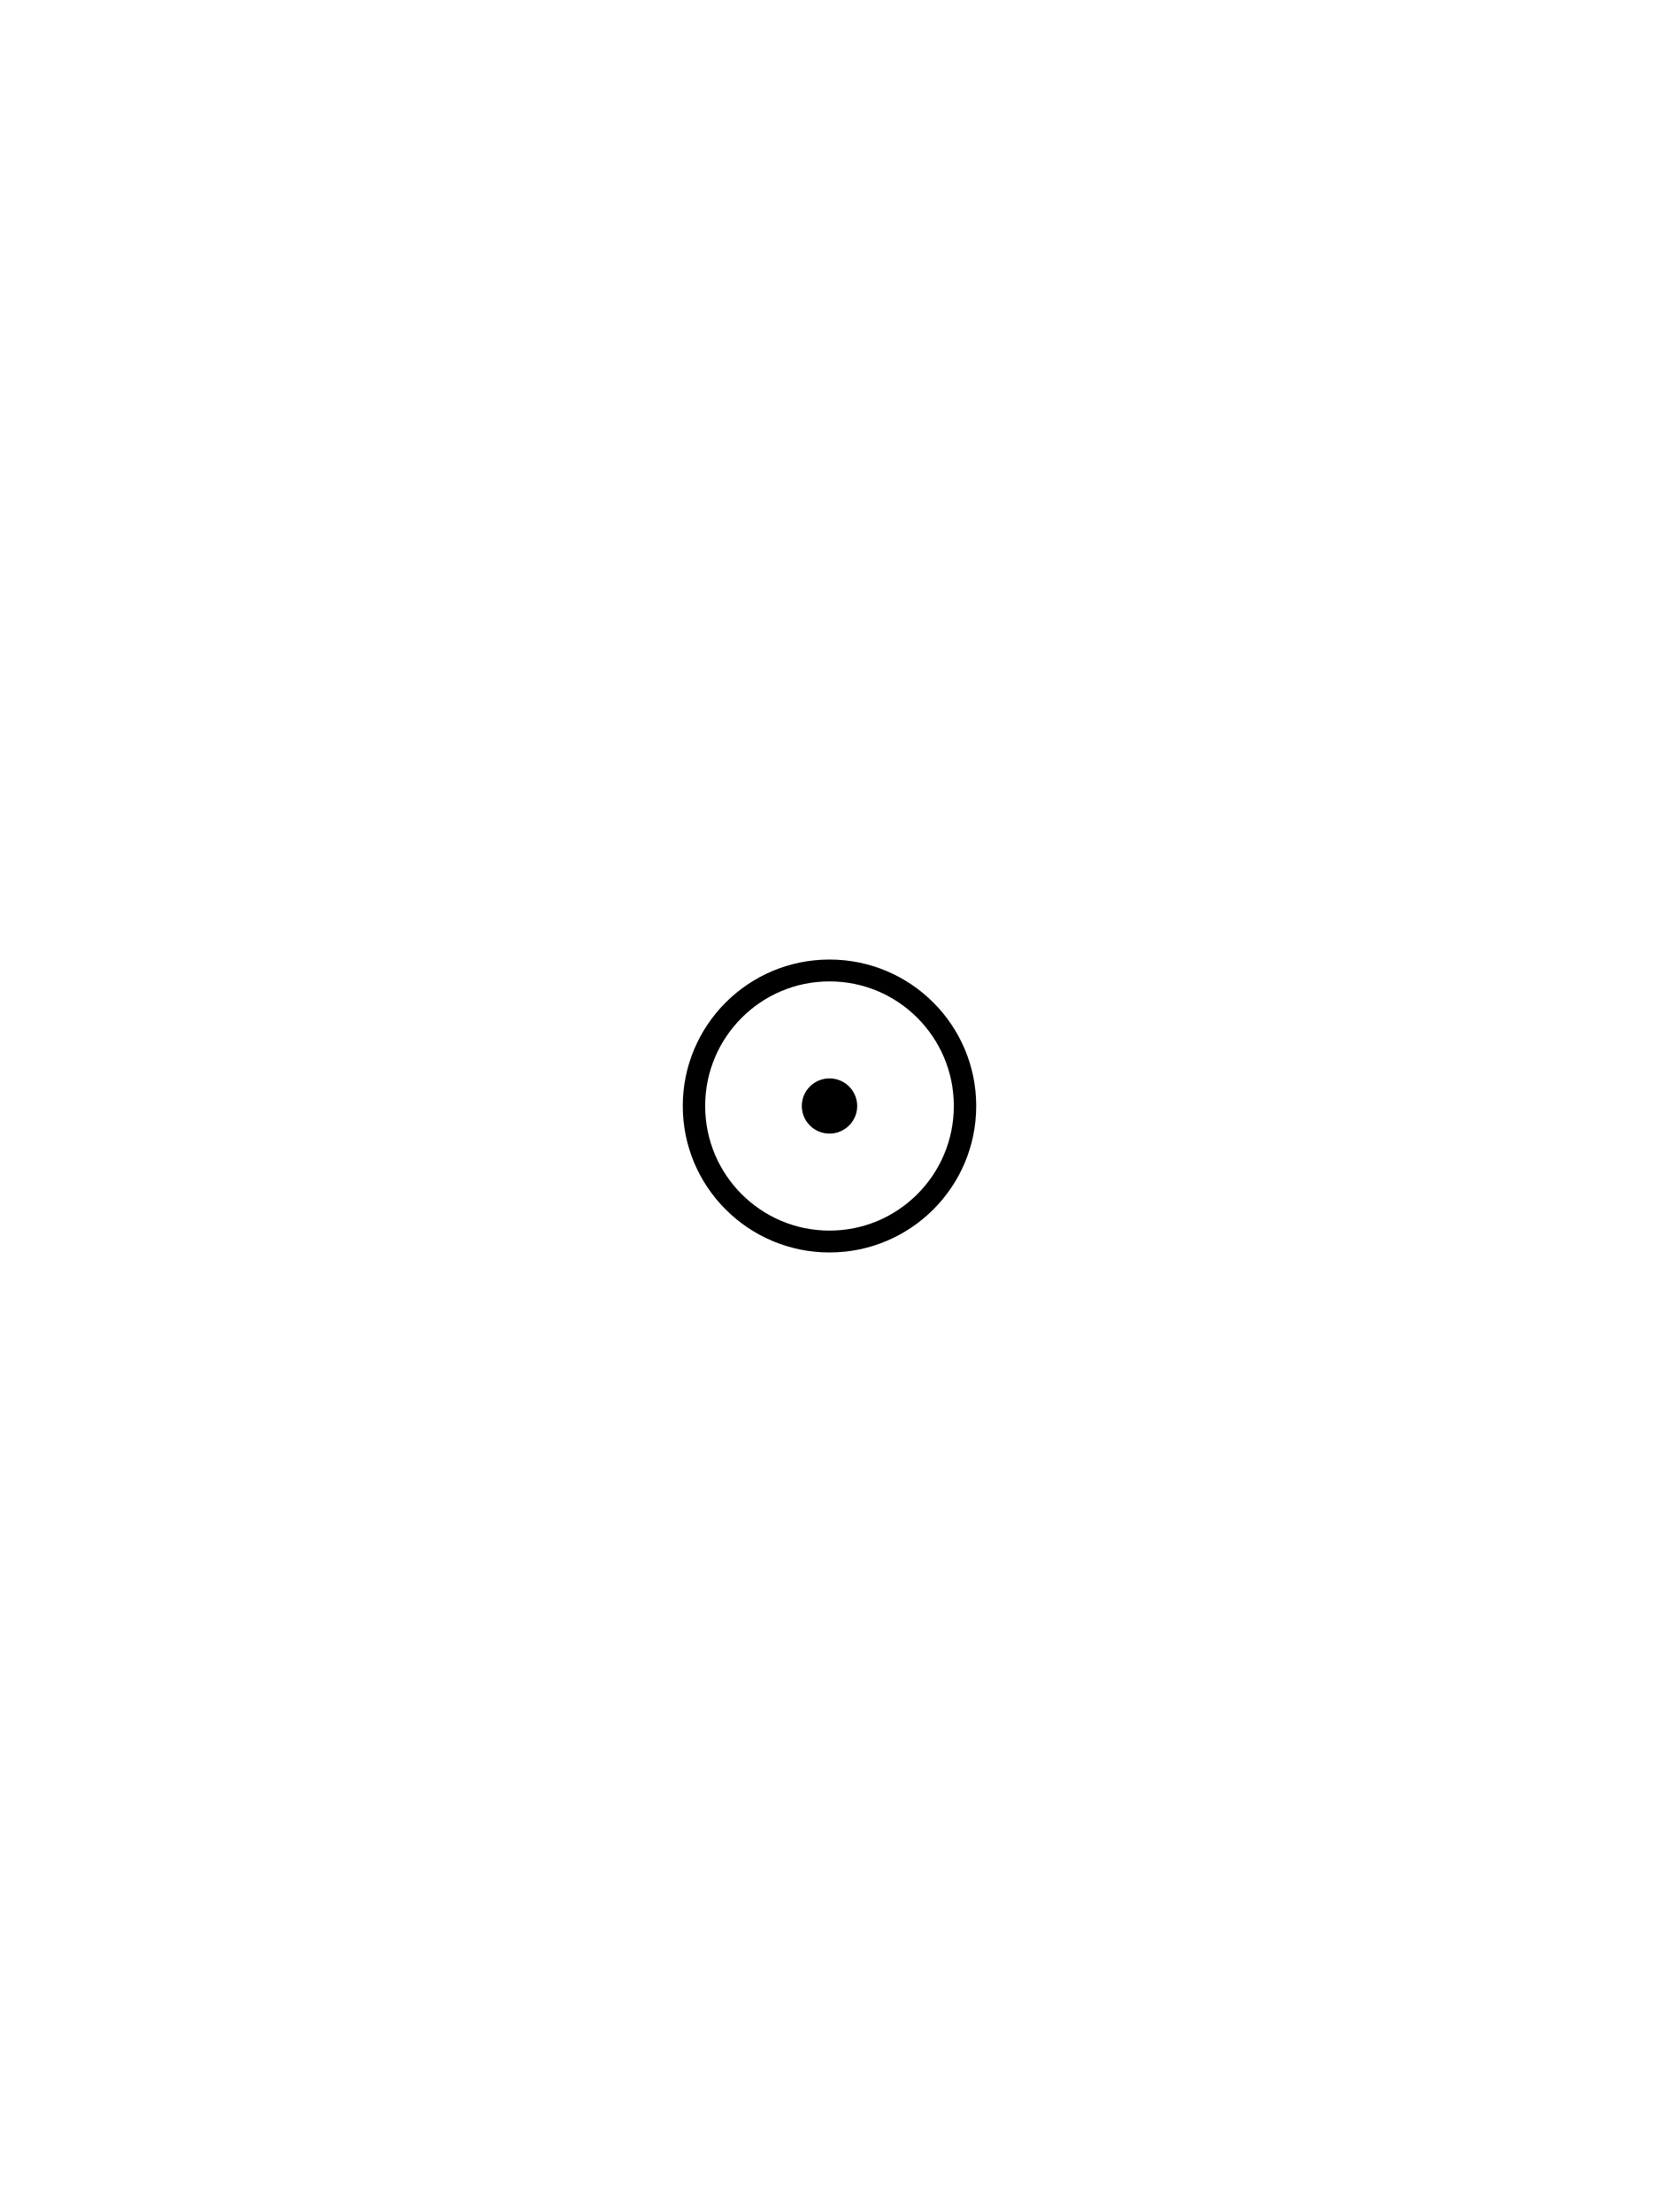
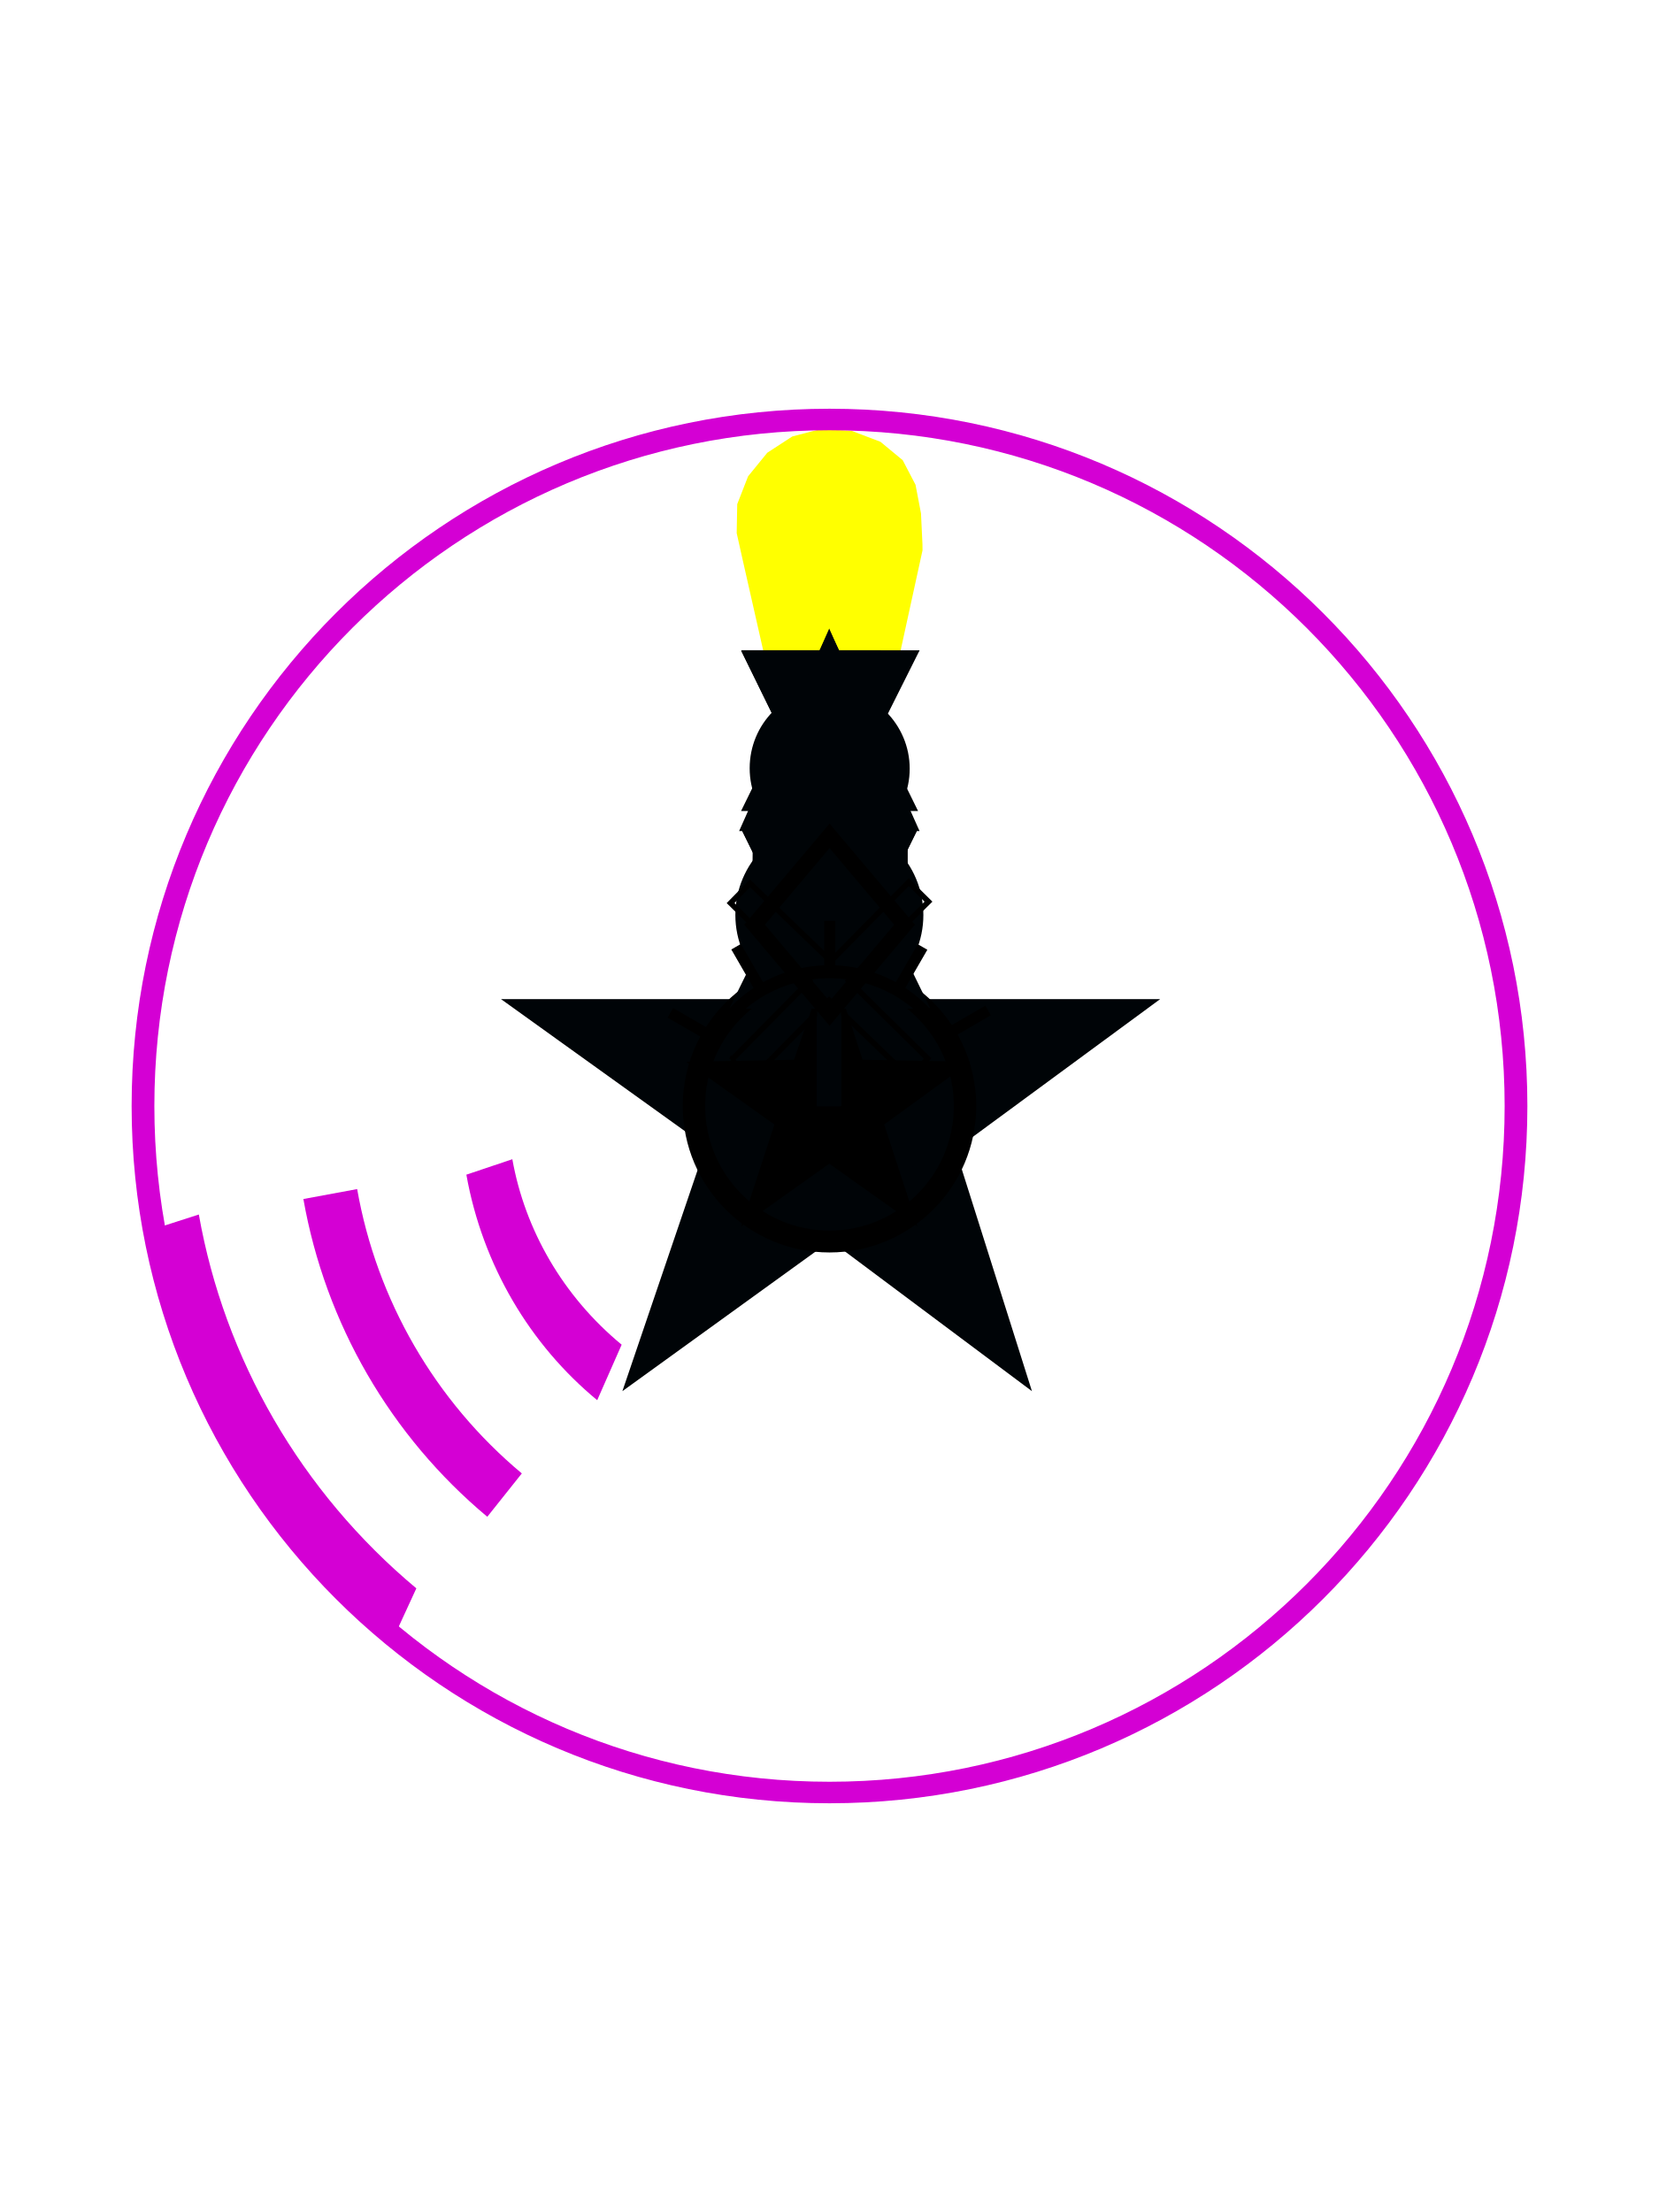
<svg xmlns="http://www.w3.org/2000/svg" version="1.0" width="300" height="400" id="svg2" style="display:inline">
  <defs id="defs4">
    </defs>
-   <g id="layer4" style="display:none" transform="translate(0,80)">
+   <g id="layer4" style="display:inline" transform="translate(0,80)">
    <g id="g2992" transform="matrix(-0.4648343,0.5885823,-0.5885823,-0.4648343,318.5509,100.2296)">
      <path style="fill:#ffff00;fill-opacity:1;fill-rule:evenodd;stroke:none" id="path28209" d="m 131.601,181.312 -61.628,76.308 -4.53,5.578 -5.557,4.224 -6.899,2.109 -7.322,-0.11 -6.812,-2.296 -5.747,-4.337 -4.201,-6.087 -2.225,-7.051 0.157,-6.975 2.733,-6.09 4.595,-5.308 5.594,-4.868 1.174,-0.946 90.671,-44.15 z m 28.001,-25.261 c 2.197,-0.22 4.158,1.385 4.378,3.582 0.22,2.197 -1.385,4.158 -3.582,4.378 -2.197,0.22 -4.158,-1.385 -4.378,-3.582 -0.22,-2.197 1.385,-4.158 3.582,-4.378 z" />
    </g>
  </g>
-   <g id="layer1" style="display:none" transform="translate(0,40)">
+   <g id="layer1" style="display:inline" transform="translate(0,40)">
    <g id="g4222" transform="translate(-0.00768486,10.41785)">
      <path style="fill:#000407;fill-opacity:1;fill-rule:evenodd;stroke:none" id="path12984" d="m 112.555,201.148 15.073,-44.316 -37.03,-26.581 45.175,0 14.431,-43.713 13.812,43.713 45.794,0 -37.007,27.206 13.812,43.69 -36.41,-27.206 -37.649,27.206 z m 49.878,-51.086 c 0,6.905 -5.553,12.508 -12.395,12.508 -6.842,0 -12.395,-5.604 -12.395,-12.508 0,-6.905 5.553,-12.509 12.395,-12.509 6.842,0 12.395,5.604 12.395,12.509 z" />
      <g style="display:inline" id="g2831" transform="translate(-9.940159,0.05198145)">
        <g style="display:inline" id="g2992-7" transform="translate(-0.04412785,-10.06011)" />
        <g style="display:inline" id="g2936-9" transform="translate(-0.04730863,-10.02019)" />
      </g>
    </g>
  </g>
-   <g id="layer2" style="display:none" transform="translate(0,40)">
+   <g id="layer2" style="display:inline" transform="translate(0,40)">
    <g id="g4347" transform="translate(-0.01574886,9.993799)">
      <g style="display:inline" id="g2831-0" transform="translate(-9.940159,0.05198145)">
        <g style="display:inline" id="g2992-3" transform="translate(-0.04412785,-10.06011)" />
        <g style="display:inline" id="g2936-99" transform="translate(-0.04730863,-10.02019)" />
      </g>
      <g transform="translate(0.09264766,0.03344801)" id="g2901">
        <path d="m 128.831,178.589 8.512,-24.8 -20.912,-14.875 25.512,0 8.15,-24.462 7.8,24.462 25.862,0 -20.9,15.225 7.8,24.45 -20.563,-15.225 -21.262,15.225 z M 157,150 c 0,3.864 -3.136,7 -7,7 -3.864,0 -7,-3.136 -7,-7 0,-3.864 3.136,-7 7,-7 3.864,0 7,3.136 7,7 z" id="path12984-3" style="fill:#000407;fill-opacity:1;fill-rule:evenodd;stroke:none" />
      </g>
    </g>
  </g>
-   <g id="layer13" style="display:none" transform="translate(0,40)">
+   <g id="layer13" style="display:inline" transform="translate(0,40)">
    <g id="g4470" transform="translate(-0.01107886,9.98092)" style="fill:#000000;fill-opacity:1">
      <g style="fill:#000000;fill-opacity:1;display:inline" id="g2831-04" transform="translate(-9.940159,0.05198145)">
        <g style="fill:#000000;fill-opacity:1;display:inline" id="g2992-6" transform="translate(-0.04412785,-10.06011)" />
        <g style="fill:#000000;fill-opacity:1;display:inline" id="g2936-3" transform="translate(-0.04730863,-10.02019)" />
      </g>
      <g transform="translate(-0.4831045,0.2774708)" id="g3843" style="fill:#000000;fill-opacity:1">
        <path d="m 134.519,171.501 6.013,-18.413 -15.938,-11.338 19.488,-0.375 6.375,-18.413 6.025,18.413 19.488,0.375 -15.587,11.338 6.025,18.413 -15.95,-11.325 -15.938,11.325 z" id="path10972" style="fill:#000000;fill-opacity:1;stroke:none" />
      </g>
    </g>
  </g>
  <g transform="translate(0,40)" style="display:inline" id="g28337">
-     <path style="fill:none;stroke:#000000;stroke-opacity:1;stroke-width:4.061;stroke-miterlimit:4;stroke-dasharray:none" id="path28351" d="m 175.476,199.226 a 24.583,25.179 0 1 1 -49.167,0 24.583,25.179 0 1 1 49.167,0 z" transform="matrix(0.996914,0,0,0.9733463,-0.4271996,-33.91609)" />
-     <path style="fill:#000000;fill-opacity:1;stroke:#000000;stroke-opacity:1" id="path28593" d="m 157.5,201.726 a 6.964,7.321 0 1 1 -13.929,0 6.964,7.321 0 1 1 13.929,0 z" transform="matrix(0.6709664,0,0,0.6382363,48.99559,31.25102)" />
+     <path style="fill:none;stroke:#000000;stroke-opacity:1;stroke-width:4.061;stroke-miterlimit:4;stroke-dasharray:none" id="path28351" d="m 175.476,199.226 c 0,13.906 -11.006,25.179 -24.583,25.179 -13.577,0 -24.583,-11.273 -24.583,-25.179 0,-13.906 11.006,-25.179 24.583,-25.179 13.577,0 24.583,11.273 24.583,25.179 z" transform="matrix(0.996914,0,0,0.9733463,-0.4271996,-33.91609)" />
+     <path style="fill:#000000;fill-opacity:1;stroke:#000000;stroke-opacity:1" id="path28593" d="m 157.5,201.726 c 0,4.044 -3.118,7.321 -6.964,7.321 -3.846,0 -6.964,-3.278 -6.964,-7.321 0,-4.044 3.118,-7.321 6.964,-7.321 3.846,0 6.964,3.278 6.964,7.321 z" transform="matrix(0.6709664,0,0,0.6382363,48.99559,31.25102)" />
  </g>
-   <g id="layer5" style="display:none" transform="translate(0,60)">
+   <g id="layer5" style="display:inline" transform="translate(0,60)">
    <path style="fill:#000407;fill-opacity:1;fill-rule:evenodd;stroke:none" id="path27763-2" d="m 149.94,89.795 -16.278,32.6 32.591,0.002 -16.313,-32.602 0,3e-5 z m -16.282,0.485 16.292,-36.618 16.331,36.616 -32.623,0.001 0,-3e-5 z" />
    <g style="display:inline" id="g2936" transform="translate(-10.17633,53.71489)">
      <path transform="translate(-40,-40)" style="fill:#000407;fill-opacity:1;fill-rule:evenodd;stroke:none" id="path2558-0" d="m 197.875,108.625 0,17.719 4.25,0 0,-17.719 -4.25,0 z" />
    </g>
  </g>
-   <g id="layer6" style="display:none" transform="translate(0,60)">
+   <g id="layer6" style="display:inline" transform="translate(0,60)">
    <path style="fill:#000407;fill-opacity:1;fill-rule:evenodd;stroke:none" id="path27763-3" d="m 134.035,57.574 15.947,32.593 16.318,-32.58 -32.265,-0.013 z m 15.951,32.15 -16.278,32.6 32.591,0.002 -16.313,-32.602 0,3e-5 z" />
    <g style="display:inline" transform="translate(-10.05221,53.64395)" id="g2866">
      <path d="m 197.875,108.625 0,17.719 4.25,0 0,-17.719 -4.25,0 z" id="path2868" style="fill:#000407;fill-opacity:1;fill-rule:evenodd;stroke:none" transform="translate(-40,-40)" />
    </g>
  </g>
-   <g id="layer7" style="display:none" transform="translate(0,60)">
+   <g id="layer7" style="display:inline" transform="translate(0,60)">
    <path style="fill:#000407;fill-opacity:1;fill-rule:evenodd;stroke:none" id="path27763-0" d="m 149.983,122.394 -15.955,-32.597 32.007,0.003 -16.051,32.594 z m -0.004,-32.17 -15.965,-32.553 32.031,0.014 -16.067,32.54 z" />
    <g style="display:inline" id="g2872" transform="translate(-10.09279,53.6527)">
      <path transform="translate(-40,-40)" style="fill:#000407;fill-opacity:1;fill-rule:evenodd;stroke:none" id="path2874" d="m 197.875,108.625 0,17.719 4.25,0 0,-17.719 -4.25,0 z" />
    </g>
  </g>
-   <g id="layer8" style="display:none" transform="translate(0,60)">
+   <g id="layer8" style="display:inline" transform="translate(0,60)">
    <path style="fill:#000407;fill-opacity:1;fill-rule:evenodd;stroke:none" id="path27763-9" d="m 150.047,122.345 -16.111,-32.597 32.069,0.003 -15.958,32.594 z m -16.037,-35.692 15.977,-32.59 16.031,32.597 -32.008,-0.007 0,4e-5 z" />
    <g style="display:inline" transform="translate(-10.08304,53.6527)" id="g2878">
      <path d="m 197.875,108.625 0,17.719 4.25,0 0,-17.719 -4.25,0 z" id="path2880" style="fill:#000407;fill-opacity:1;fill-rule:evenodd;stroke:none" transform="translate(-40,-40)" />
    </g>
  </g>
-   <g id="layer9" style="display:none" transform="translate(0,60)">
+   <g id="layer9" style="display:inline" transform="translate(0,60)">
    <path style="fill:#000407;fill-opacity:1;fill-rule:evenodd;stroke:none" id="path4179" d="m 150.119,85.275 -18.169,36.964 36.219,-0.004 -18.006,-36.96 -0.044,4.5e-4 z m -0.025,10.443 11.117,21.535 -22.19,-0.069 11.073,-21.466 z" />
    <g style="display:inline" id="g2884" transform="translate(-10.06169,53.6527)">
      <path transform="translate(-40,-40)" style="fill:#000407;fill-opacity:1;fill-rule:evenodd;stroke:none" id="path2886" d="m 197.875,108.625 0,17.719 4.25,0 0,-17.719 -4.25,0 z" />
    </g>
  </g>
-   <g id="layer10" style="display:none" transform="translate(0,60)">
+   <g id="layer10" style="display:inline" transform="translate(0,60)">
    <path style="fill:#000407;fill-opacity:1;fill-rule:evenodd;stroke:none" id="path2520-0" d="m 136.178,87.207 -0.375,35.062 28.344,0 0,-35.062 -27.969,0 z m 4.938,4.594 18.042,-0.044 0.065,25.5 -18.282,0.044 0.176,-25.5 z" />
    <g style="display:inline" transform="translate(-10.02084,53.6527)" id="g2890">
      <path d="m 197.875,108.625 0,17.719 4.25,0 0,-17.719 -4.25,0 z" id="path2892" style="fill:#000407;fill-opacity:1;fill-rule:evenodd;stroke:none" transform="translate(-40,-40)" />
    </g>
  </g>
-   <g id="layer11" style="display:none" transform="translate(0,60)">
+   <g id="layer11" style="display:inline" transform="translate(0,60)">
    <g id="g3206" transform="translate(-12.50131,111.822)">
      <path style="fill:#000407;fill-opacity:1;fill-rule:evenodd;stroke:none" id="path13269" d="m 162.477,-23.367 c -9.357,0 -17,7.643 -17,17 0,9.357 7.643,17 17,17 9.357,0 17,-7.643 17,-17 0,-9.357 -7.643,-17 -17,-17 z m 0,5 c 6.651,0 12,5.349 12,12 0,6.651 -5.349,12 -12,12 -6.651,0 -12,-5.349 -12,-12 0,-6.651 5.349,-12 12,-12 z" />
    </g>
    <g style="display:inline" id="g2896" transform="translate(-10.11413,53.63318)">
      <path transform="translate(-40,-40)" style="fill:#000407;fill-opacity:1;fill-rule:evenodd;stroke:none" id="path2898" d="m 197.875,108.625 0,17.719 4.25,0 0,-17.719 -4.25,0 z" />
    </g>
  </g>
-   <g id="layer12" style="display:none" transform="translate(0,60)">
+   <g id="layer12" style="display:inline" transform="translate(0,60)">
    <path style="fill:#000407;fill-opacity:1;fill-rule:evenodd;stroke:none" id="path27763" d="m 164.502,79 c 0,8.004 -6.48,14.456 -14.484,14.456 -8.004,0 -14.454,-6.527 -14.454,-14.531 0,-8.004 6.392,-14.5 14.396,-14.5 8.004,0 14.542,6.571 14.542,14.575 z m 0.018,28.925 c 0,8.004 -6.496,14.5 -14.5,14.5 -8.004,0 -14.5,-6.496 -14.5,-14.5 0,-8.004 6.496,-14.5 14.5,-14.5 8.004,0 14.5,6.496 14.5,14.5 z" />
    <g style="display:inline" transform="translate(-10.05194,53.63318)" id="g2902">
      <path d="m 197.875,108.625 0,17.719 4.25,0 0,-17.719 -4.25,0 z" id="path2904" style="fill:#000407;fill-opacity:1;fill-rule:evenodd;stroke:none" transform="translate(-40,-40)" />
    </g>
  </g>
-   <g id="layer3" style="display:none" transform="translate(0,60)">
+   <g id="layer3" style="display:inline" transform="translate(0,60)">
    <g style="fill:none;display:inline" id="layer11-3" transform="matrix(0.9999756,-0.00698126,0.00698126,0.9999756,23.06453,93.39821)">
      <g transform="translate(0.07504381,0.00169189)" id="g3002" style="fill:none">
        <g id="layer8-0" style="fill:none;display:inline" transform="translate(0,-20)" />
        <g id="layer9-2" transform="translate(0,20)" style="fill:none;display:none">
          <g style="fill:none;display:inline" id="g3395" transform="translate(-0.03261583,-10.01229)">
            <g transform="translate(0,40)" style="fill:none;display:inline" id="layer3-2" />
            <g transform="translate(0,40)" style="fill:none;display:none" id="layer1-7">
              <g transform="translate(0.05305884,-19.89753)" id="g2870-3" style="fill:none">
                <path d="m 237.075,81.894 -5.594,16.719 4.031,1.312 5.594,-16.688 -4.031,-1.344 z m -14.481,-8.4 0,0 z m 9.125,-2.487 0,0 z" id="path27763-3-7" style="fill:none;stroke:none" transform="translate(-40,-40)" />
              </g>
            </g>
            <g transform="translate(0,40)" style="fill:none;display:none" id="layer2-9">
              <g transform="translate(-1.12511,-16.4856)" id="g2916-0" style="fill:none">
                <path d="m 258.131,85.069 -6.2,-40.575 -29.338,29 35.538,11.575 z m -6.2,-6.838 -20.212,-7.225 16.65,-16.75 3.562,23.975 z" id="path27763-0-2" style="fill:none;stroke:none" transform="translate(-40,-40)" />
              </g>
            </g>
            <g transform="translate(0,40)" style="fill:none;display:none" id="layer4-3">
              <g transform="translate(-1.00063,-16.73868)" id="g2972-9" style="fill:none">
                <path d="m 194.481,164.581 0,0 z m 6.031,4.219 0,0 z m 63.775,-118.887 -26.425,-8.787 -11.575,33.787 26.425,8.637 11.575,-33.637 z m -6.062,3.612 -8.012,23.975 -17.087,-6.2 8.012,-23.975 17.087,6.2 z" id="path27763-8-9" style="fill:none;stroke:none" transform="translate(-40,-40)" />
              </g>
            </g>
            <g transform="translate(0,40)" style="fill:none;display:inline" id="layer7-7">
              <g transform="translate(0.01692762,-20.00346)" id="g3019-0" style="fill:none">
                <path d="m 131.601,181.312 -61.628,76.308 -4.53,5.578 -5.557,4.224 -6.899,2.109 -7.322,-0.11 -6.812,-2.296 -5.747,-4.337 -4.201,-6.087 -2.225,-7.051 0.157,-6.975 2.733,-6.09 4.595,-5.308 5.594,-4.868 1.174,-0.946 90.671,-44.15 z m 28.001,-25.261 c 2.197,-0.22 4.158,1.385 4.378,3.582 0.22,2.197 -1.385,4.158 -3.582,4.378 -2.197,0.22 -4.158,-1.385 -4.378,-3.582 -0.22,-2.197 1.385,-4.158 3.582,-4.378 z" id="path28209-3" style="fill:none;stroke:none" />
              </g>
            </g>
            <g transform="translate(0,40)" style="fill:none;display:none" id="layer5-9">
              <g transform="translate(-1.272614,-15.88629)" id="g3094-8" style="fill:none">
                <path d="m 206,5.688 c -9.357,0 -17,7.643 -17,17 0,9.357 7.643,17 17,17 9.357,0 17,-7.643 17,-17 0,-9.357 -7.643,-17 -17,-17 z m 0,5 c 6.651,0 12,5.349 12,12 0,6.651 -5.349,12 -12,12 -6.651,0 -12,-5.349 -12,-12 0,-6.651 5.349,-12 12,-12 z" id="path13269-3-6" style="fill:none;stroke:none" />
              </g>
            </g>
            <g transform="translate(0,40)" style="fill:none;display:none" id="layer6-5">
              <path d="m 217.839,9.161 c 0,8.004 -6.496,14.5 -14.5,14.5 -8.004,0 -14.5,-6.496 -14.5,-14.5 0,-8.004 6.496,-14.5 14.5,-14.5 8.004,0 14.5,6.496 14.5,14.5 z" id="path27763-02-7" style="fill:none;stroke:none" />
              <path d="m 227.316,-17.936 c 0,8.004 -6.496,14.5 -14.5,14.5 -8.004,0 -14.5,-6.496 -14.5,-14.5 0,-8.004 6.496,-14.5 14.5,-14.5 8.004,0 14.5,6.496 14.5,14.5 z" id="path27763-9-6" style="fill:none;stroke:none" />
            </g>
            <g transform="translate(0,40)" id="g3674-2" style="fill:none;display:none">
              <path d="m 191.54,38.594 -6.531,-2.094 -30.469,68.063 -29.781,32.594 -7.781,0 -0.125,5.656 31.062,0 c 1.287,5.533 6.233,9.656 12.156,9.656 5.925,0 10.871,-4.121 12.156,-9.656 l 24.125,0 0,-5.656 -7.781,0 -2.469,-22.344 16.625,-72.625 -7.156,-2.281 -4.031,-1.312 z m -2.281,6.406 4.969,1.781 -15.219,68.031 2.469,22.344 -9.25,0 c -1.283,-5.54 -6.229,-9.688 -12.156,-9.688 -5.926,0 -10.872,4.151 -12.156,9.688 l -13.594,0 26.25,-28.375 28.688,-63.781 z m -21.7,94.981 c 0,4.14 -3.36,7.5 -7.5,7.5 -4.14,0 -7.5,-3.36 -7.5,-7.5 0,-4.14 3.36,-7.5 7.5,-7.5 4.14,0 7.5,3.36 7.5,7.5 z" id="path3676-7" style="fill:none;stroke:none;display:inline" />
              <path id="path3678-0" d="m 191.657,45.835 -27.913,82.17 0.606,0.256 27.76,-82.265 -0.453,-0.16 z" style="fill:none;stroke:none" />
            </g>
            <g transform="translate(0,40)" id="g3660-3" style="fill:none;display:none">
              <path d="m 191.54,38.594 -6.531,-2.094 -30.469,68.063 -29.781,32.594 -7.781,0 -0.125,5.656 31.062,0 c 1.287,5.533 6.233,9.656 12.156,9.656 5.925,0 10.871,-4.121 12.156,-9.656 l 24.125,0 0,-5.656 -7.781,0 -2.469,-22.344 16.625,-72.625 -7.156,-2.281 -4.031,-1.312 z m -2.281,6.406 4.969,1.781 -15.219,68.031 2.469,22.344 -9.25,0 c -1.283,-5.54 -6.229,-9.688 -12.156,-9.688 -5.926,0 -10.872,4.151 -12.156,9.688 l -13.594,0 26.25,-28.375 28.688,-63.781 z m -21.7,94.981 c 0,4.14 -3.36,7.5 -7.5,7.5 -4.14,0 -7.5,-3.36 -7.5,-7.5 0,-4.14 3.36,-7.5 7.5,-7.5 4.14,0 7.5,3.36 7.5,7.5 z" id="path3662-9" style="fill:none;stroke:none;display:inline" />
              <path id="path3664-9" d="m 160.652,108.6 18.41,6.22 0.124,-0.529 -18.348,-6.251 -0.187,0.56 z" style="fill:none;stroke:none" />
              <path id="path3666-9" d="m 175.268,76.008 11.6,3.887 c -0.141,0.299 -0.162,0.366 -0.155,0.591 l -11.693,-3.918 0.249,-0.56 z" style="fill:none;stroke:none" />
            </g>
            <g transform="translate(0,40)" id="g2880-1" style="fill:none;display:none">
              <path d="m 191.54,38.594 -6.531,-2.094 -30.469,68.063 -29.781,32.594 -7.781,0 -0.125,5.656 31.062,0 c 1.287,5.533 6.233,9.656 12.156,9.656 5.925,0 10.871,-4.121 12.156,-9.656 l 24.125,0 0,-5.656 -7.781,0 -2.469,-22.344 16.625,-72.625 -7.156,-2.281 -4.031,-1.312 z m -2.281,6.406 4.969,1.781 -15.219,68.031 2.469,22.344 -9.25,0 c -1.283,-5.54 -6.229,-9.688 -12.156,-9.688 -5.926,0 -10.872,4.151 -12.156,9.688 l -13.594,0 26.25,-28.375 28.688,-63.781 z m -21.7,94.981 c 0,4.14 -3.36,7.5 -7.5,7.5 -4.14,0 -7.5,-3.36 -7.5,-7.5 0,-4.14 3.36,-7.5 7.5,-7.5 4.14,0 7.5,3.36 7.5,7.5 z" id="path2882-7" style="fill:none;stroke:none;display:inline" />
              <path id="path3658-2" d="m 168.849,90.31 14.508,5.089 -0.059,0.542 -14.697,-5.12 0.248,-0.511 z" style="fill:none;stroke:none" />
            </g>
          </g>
        </g>
      </g>
      <g transform="translate(0.05305884,30.11182)" id="g2870" style="fill:none;display:inline" />
      <path d="m 108.97,39.007 14.175,-14.167 -14.167,-14.175 3.53,-3.554 14.527,14.186 14.179,-14.195 3.55,3.557 -14.526,14.18 14.167,14.175 -3.19,3.545 -14.527,-14.186 -14.171,14.179 -3.546,-3.546 z" id="path27763-3-0" style="fill:none;stroke:#000000;stroke-opacity:1;display:inline" />
    </g>
    <g id="g4450" transform="translate(-10.05194,53.66245)" style="display:inline">
      <path transform="translate(-40,-40)" style="fill:#000407;fill-opacity:1;fill-rule:evenodd;stroke:none" id="path4452" d="m 197.875,108.625 0,17.719 4.25,0 0,-17.719 -4.25,0 z" />
    </g>
    <path style="fill:none;stroke:none" d="m 149.576,121.884 0.362,-0.397 0.334,0.317 c 0.184,0.174 0.373,0.353 0.421,0.397 0.084,0.077 0.062,0.08 -0.696,0.08 l -0.783,0 0.362,-0.397 z" id="path4456" />
    <path style="fill:none;stroke:none" d="m 147.857,132.139 c 0,-4.326 -0.013,-8.31 -0.029,-8.853 l -0.029,-0.988 2.146,5.5e-4 2.146,5.4e-4 -0.029,0.881 c -0.016,0.485 -0.029,4.468 -0.029,8.853 l -1.2e-4,7.971 -2.089,0 -2.089,0 0,-7.865 z" id="path4458" />
  </g>
-   <g transform="translate(0,60)" style="display:none" id="g2999">
+   <g transform="translate(0,60)" style="display:inline" id="g2999">
    <g transform="translate(-10.11413,53.63318)" id="g3005" style="display:inline">
      <path d="m 197.875,108.625 0,17.719 4.25,0 0,-17.719 -4.25,0 z" id="path3007" style="fill:#000407;fill-opacity:1;fill-rule:evenodd;stroke:none" transform="translate(-40,-40)" />
    </g>
    <rect style="fill:none;stroke:#000000;stroke-width:2.898;stroke-miterlimit:4;stroke-opacity:1;stroke-dasharray:none" id="rect3009" width="21.021" height="21.021" x="35.591" y="175.913" transform="matrix(0.645138,-0.7640661,0.645138,0.7640661,0,0)" />
  </g>
-   <g id="layer14" style="display:none">
+   <g id="layer14" style="display:inline">
    <path style="fill:none;stroke:#d400d4;stroke-width:2.332;stroke-miterlimit:4;stroke-opacity:1;stroke-dasharray:none" id="path2986" d="m 212.964,160.416 a 70.407,74.388 0 1 1 -140.815,0 70.407,74.388 0 1 1 140.815,0 z" transform="matrix(1.763198,0,0,1.668846,-101.3553,-67.70895)" />
  </g>
-   <g id="layer17" style="display:none">
+   <g id="layer17" style="display:inline">
    <path style="fill:none;stroke:#000000;stroke-width:2;stroke-linecap:butt;stroke-linejoin:miter;stroke-miterlimit:4;stroke-opacity:1;stroke-dasharray:none" d="m 150.041,166.534 0,10.04" id="path3787" />
    <path style="fill:none;stroke:#000000;stroke-width:2;stroke-linecap:butt;stroke-linejoin:miter;stroke-miterlimit:4;stroke-opacity:1;stroke-dasharray:none" d="m 166.827,171.246 -5.018,8.681" id="path3789" />
    <path style="fill:none;stroke:#000000;stroke-width:2;stroke-linecap:butt;stroke-linejoin:miter;stroke-miterlimit:4;stroke-opacity:1;stroke-dasharray:none" d="m 178.678,182.721 -8.647,5.016" id="path3791" />
    <path style="fill:none;stroke:#000000;stroke-width:2;stroke-linecap:butt;stroke-linejoin:miter;stroke-miterlimit:4;stroke-opacity:1;stroke-dasharray:none" d="m 133.111,171.195 4.998,8.657" id="path3793" />
    <path style="fill:none;stroke:#000000;stroke-width:2;stroke-linecap:butt;stroke-linejoin:miter;stroke-miterlimit:4;stroke-opacity:1;stroke-dasharray:none" d="m 121.211,183.153 8.657,4.998" id="path3795" />
    <path style="fill:none;stroke:#000000;stroke-width:0.985;stroke-miterlimit:4;stroke-opacity:1;stroke-dasharray:none" id="path3799" d="m 138.733,198.993 a 13.988,10.179 0 0 1 24.492,-0.086" transform="matrix(1.732777,0,0,2.381302,-111.67,-285.5215)" />
  </g>
-   <g id="layer15" style="display:none">
+   <g id="layer15" style="display:inline">
    <path style="fill:none;stroke:#d400d4;stroke-width:4.064;stroke-miterlimit:4;stroke-opacity:1;stroke-dasharray:none" id="path3761" d="M 92.81,239.635 A 56.647,42.045 0 0 1 73.35,214.709" transform="matrix(2.119795,0,0,2.855958,-123.7205,-392.2306)" />
    <path style="fill:none;stroke:#d400d4;stroke-width:6.003;stroke-miterlimit:4;stroke-opacity:1;stroke-dasharray:none" id="path3778" d="M 84.411,255.712 A 55.689,54.384 0 0 1 65.265,223.415" transform="matrix(1.646134,0,0,1.685617,-47.71249,-160.6705)" />
    <path style="fill:none;stroke:#d400d4;stroke-width:1.299;stroke-miterlimit:4;stroke-opacity:1;stroke-dasharray:none" id="path3780" d="m 48.697,195.527 a 9.482,6.923 0 0 1 -3.295,-4.117" transform="matrix(6.590239,0,0,9.025761,-210.7203,-1516.599)" />
  </g>
</svg>
